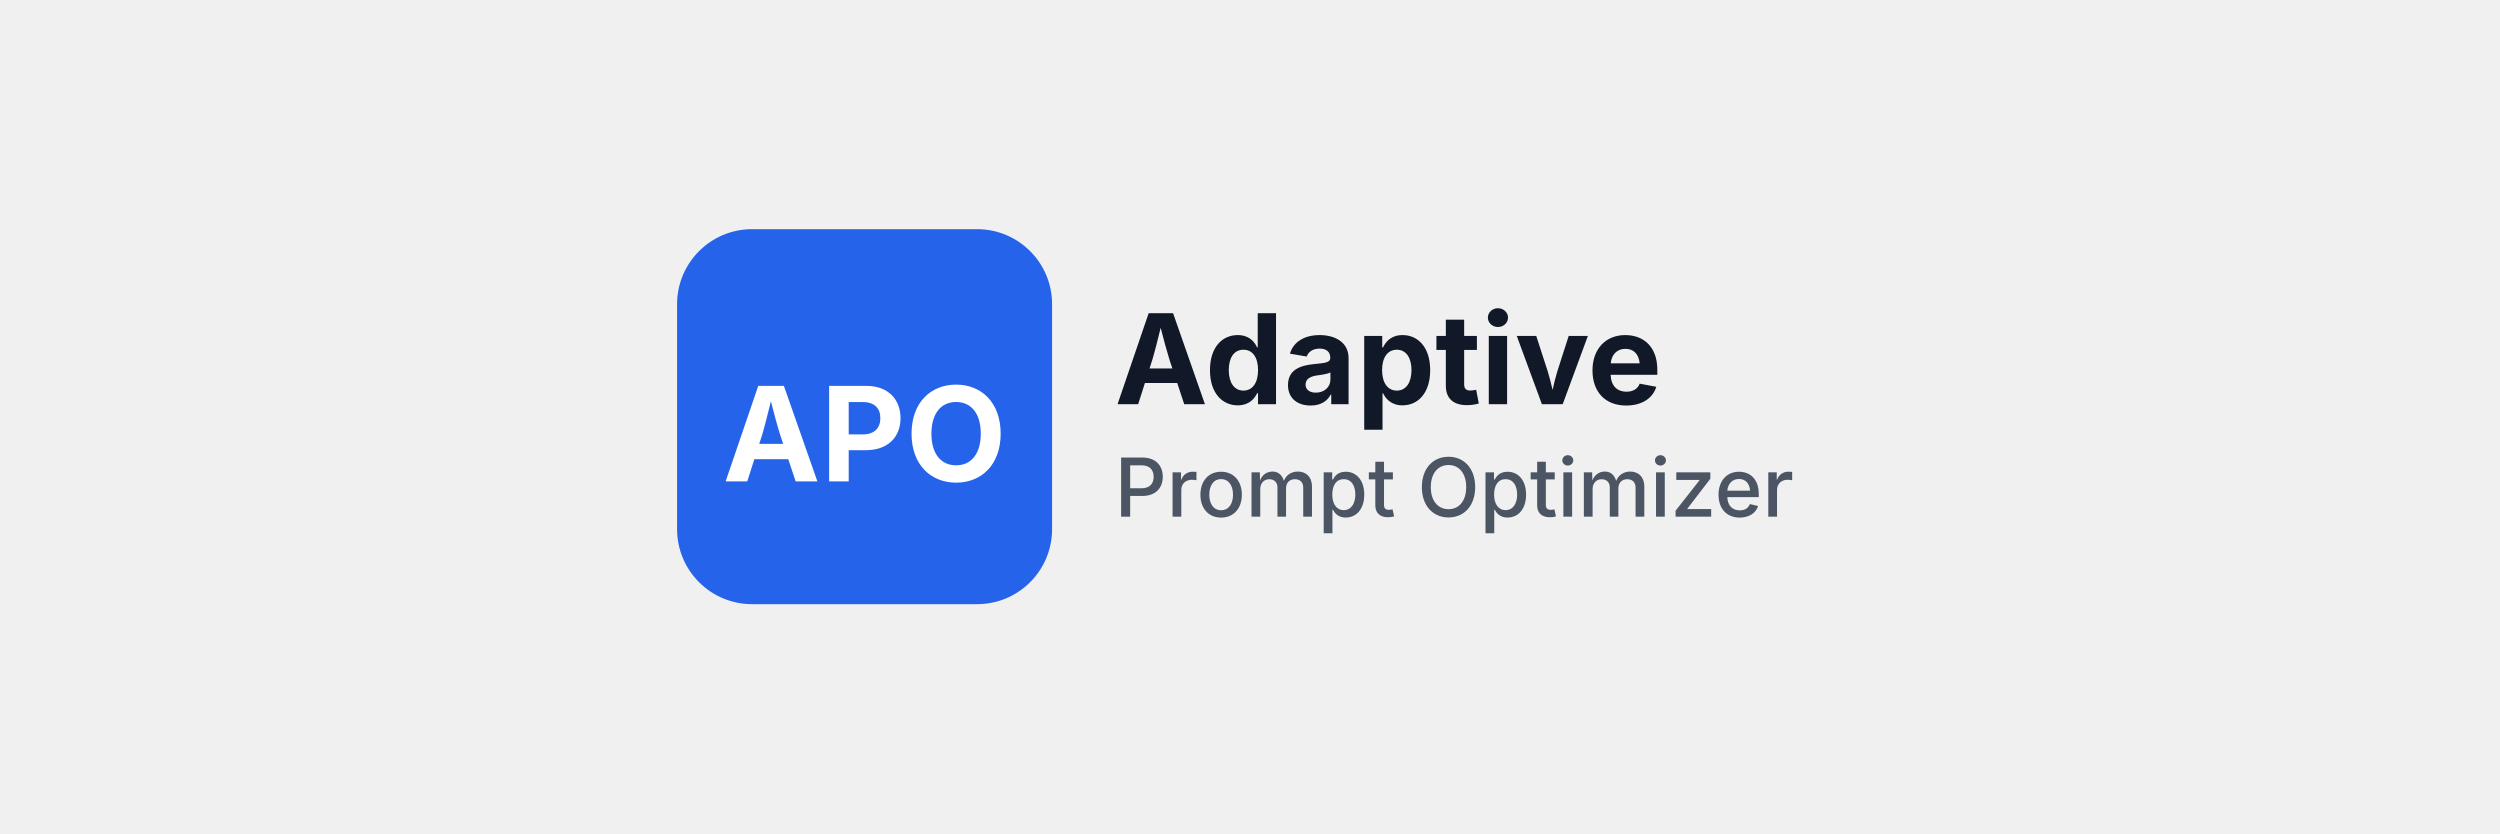
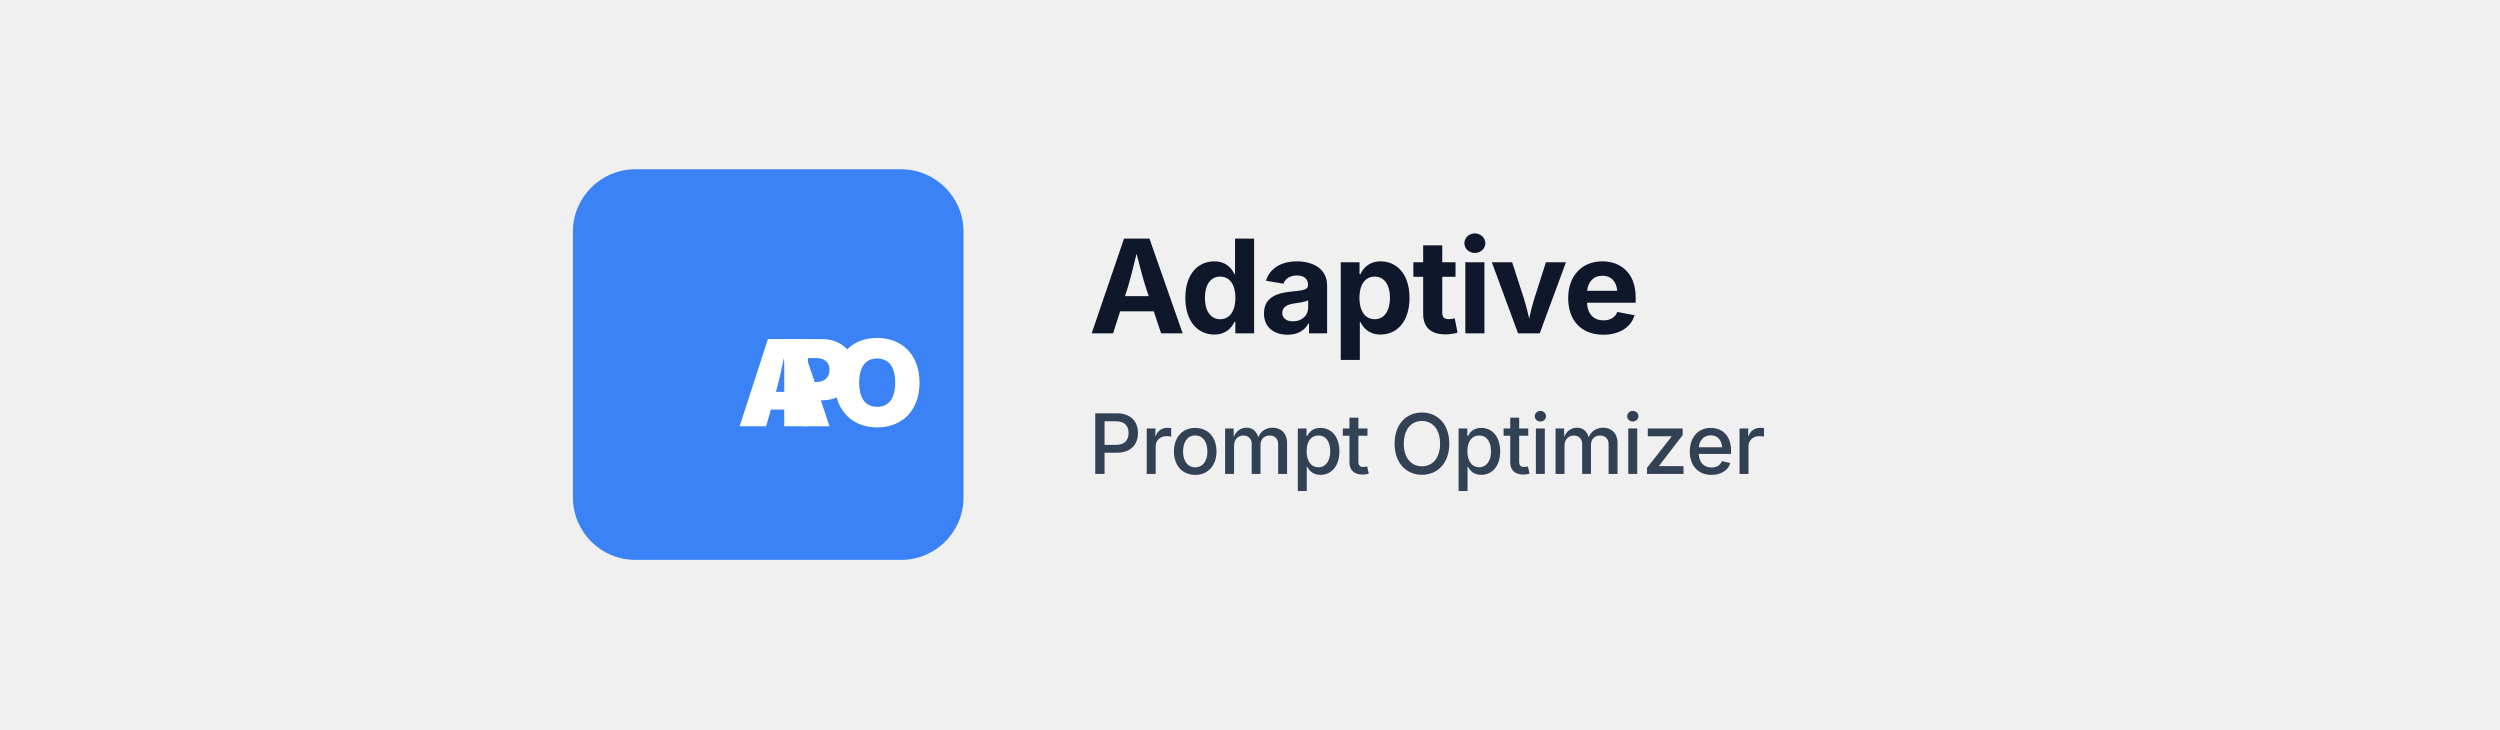
- <svg xmlns="http://www.w3.org/2000/svg" width="720" height="240" viewBox="0 0 720 240" fill="none">
-   <rect width="720" height="240" fill="none" />
-   <g transform="translate(375,120) scale(0.9)" text-rendering="geometricPrecision">
-     <rect x="-200" y="-60" width="120" height="120" rx="24" fill="#2563EB" />
-     <text x="-140" y="5" text-anchor="middle" dominant-baseline="middle" font-family="Inter, system-ui, -apple-system, 'Segoe UI', Roboto, Helvetica, Arial, sans-serif" font-weight="700" font-size="42" fill="#FFFFFF">APO</text>
-     <g transform="translate(-60,0)">
-       <text x="0" y="-4" font-family="Inter, system-ui, -apple-system, 'Segoe UI', Roboto, Helvetica, Arial, sans-serif" font-weight="700" font-size="40" fill="#111827">Adaptive</text>
-       <text x="0" y="32" font-family="Inter, system-ui, -apple-system, 'Segoe UI', Roboto, Helvetica, Arial, sans-serif" font-weight="500" font-size="26" fill="#4B5563">Prompt Optimizer</text>
+ <svg xmlns="http://www.w3.org/2000/svg" width="960" height="280" viewBox="0 0 960 280">
+   <rect width="960" height="280" fill="none" />
+   <g transform="translate(480,140)">
+     <rect x="-260" y="-75" width="150" height="150" rx="24" fill="#3B82F6" />
+     <text y="6" dominant-baseline="middle" font-family="Inter, system-ui, -apple-system, 'Segoe UI', Roboto, Helvetica, Arial, sans-serif" font-weight="900" font-size="46" letter-spacing="-1.5" fill="#FFFFFF">
+       <tspan x="-197">A</tspan>
+       <tspan x="-181">P</tspan>
+       <tspan x="-161">O</tspan>
+     </text>
+     <g transform="translate(-62,0)">
+       <text x="0" y="-12" font-weight="700" font-size="50" letter-spacing="-1" font-family="Inter, system-ui, -apple-system, 'Segoe UI', Roboto, Helvetica, Arial, sans-serif" fill="#0F172A">Adaptive</text>
+       <text x="0" y="42" font-weight="500" font-size="32" letter-spacing="-0.5" font-family="Inter, system-ui, -apple-system, 'Segoe UI', Roboto, Helvetica, Arial, sans-serif" fill="#334155">Prompt Optimizer</text>
    </g>
  </g>
</svg>
